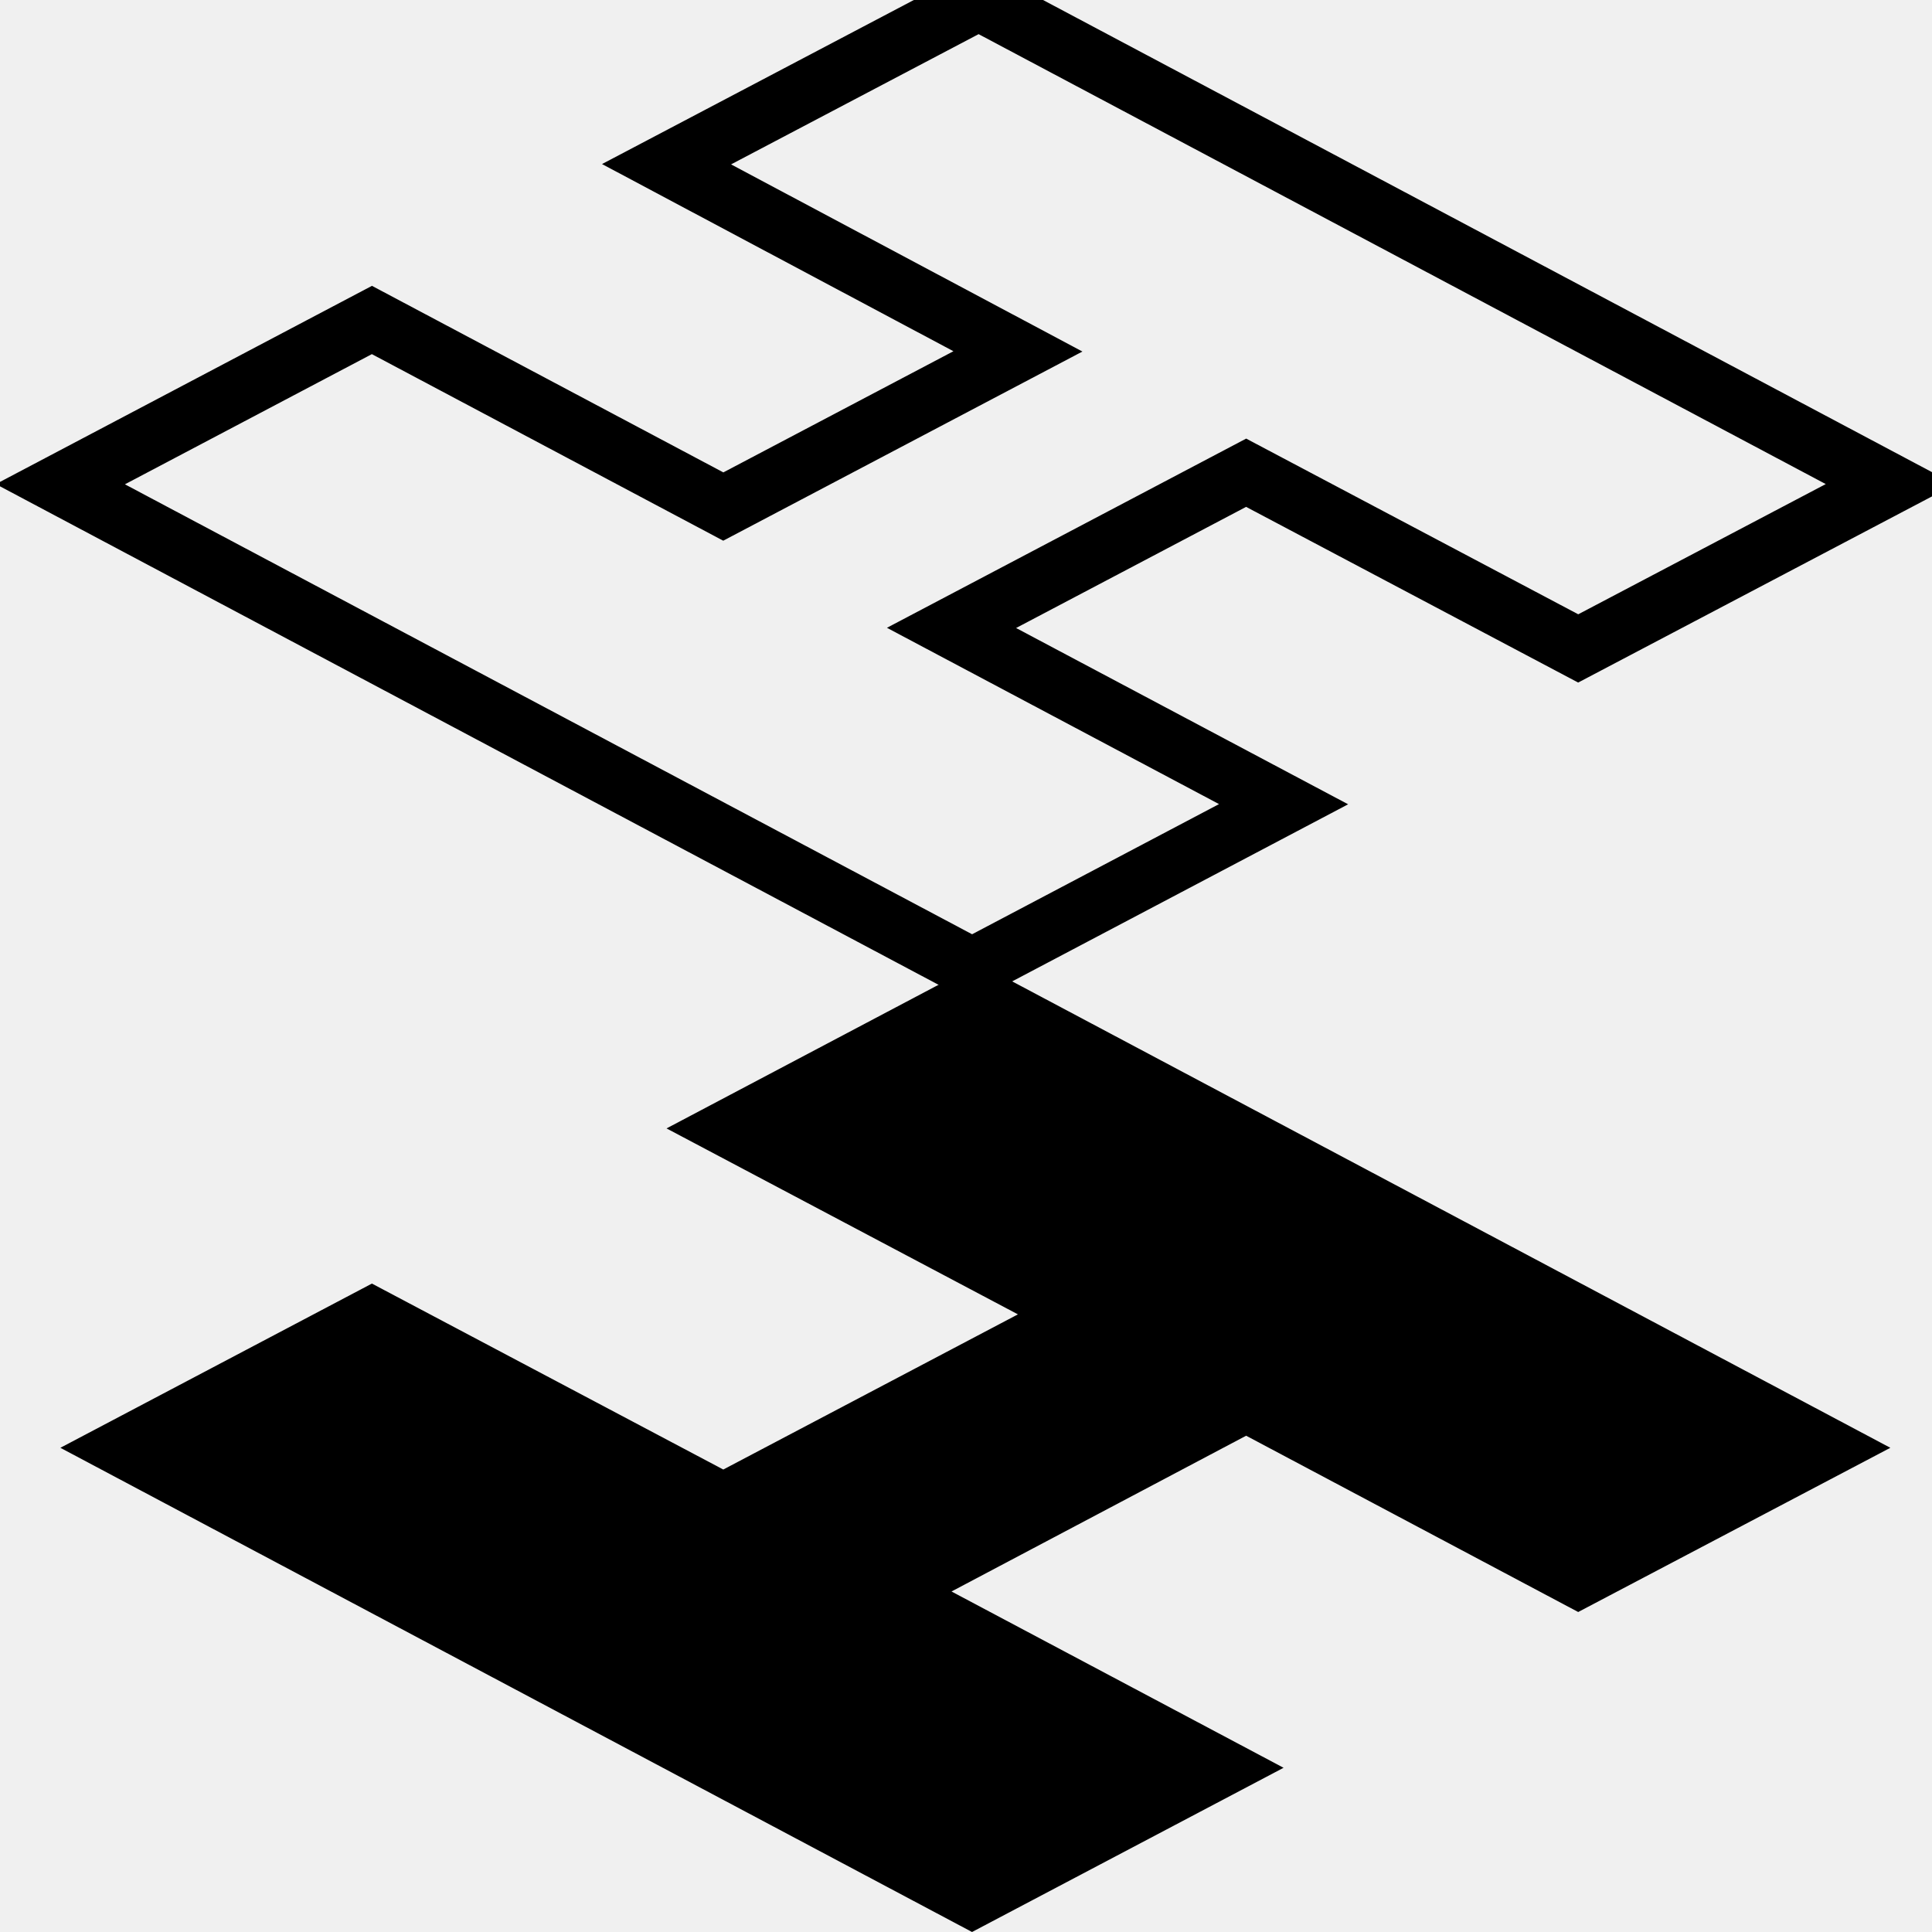
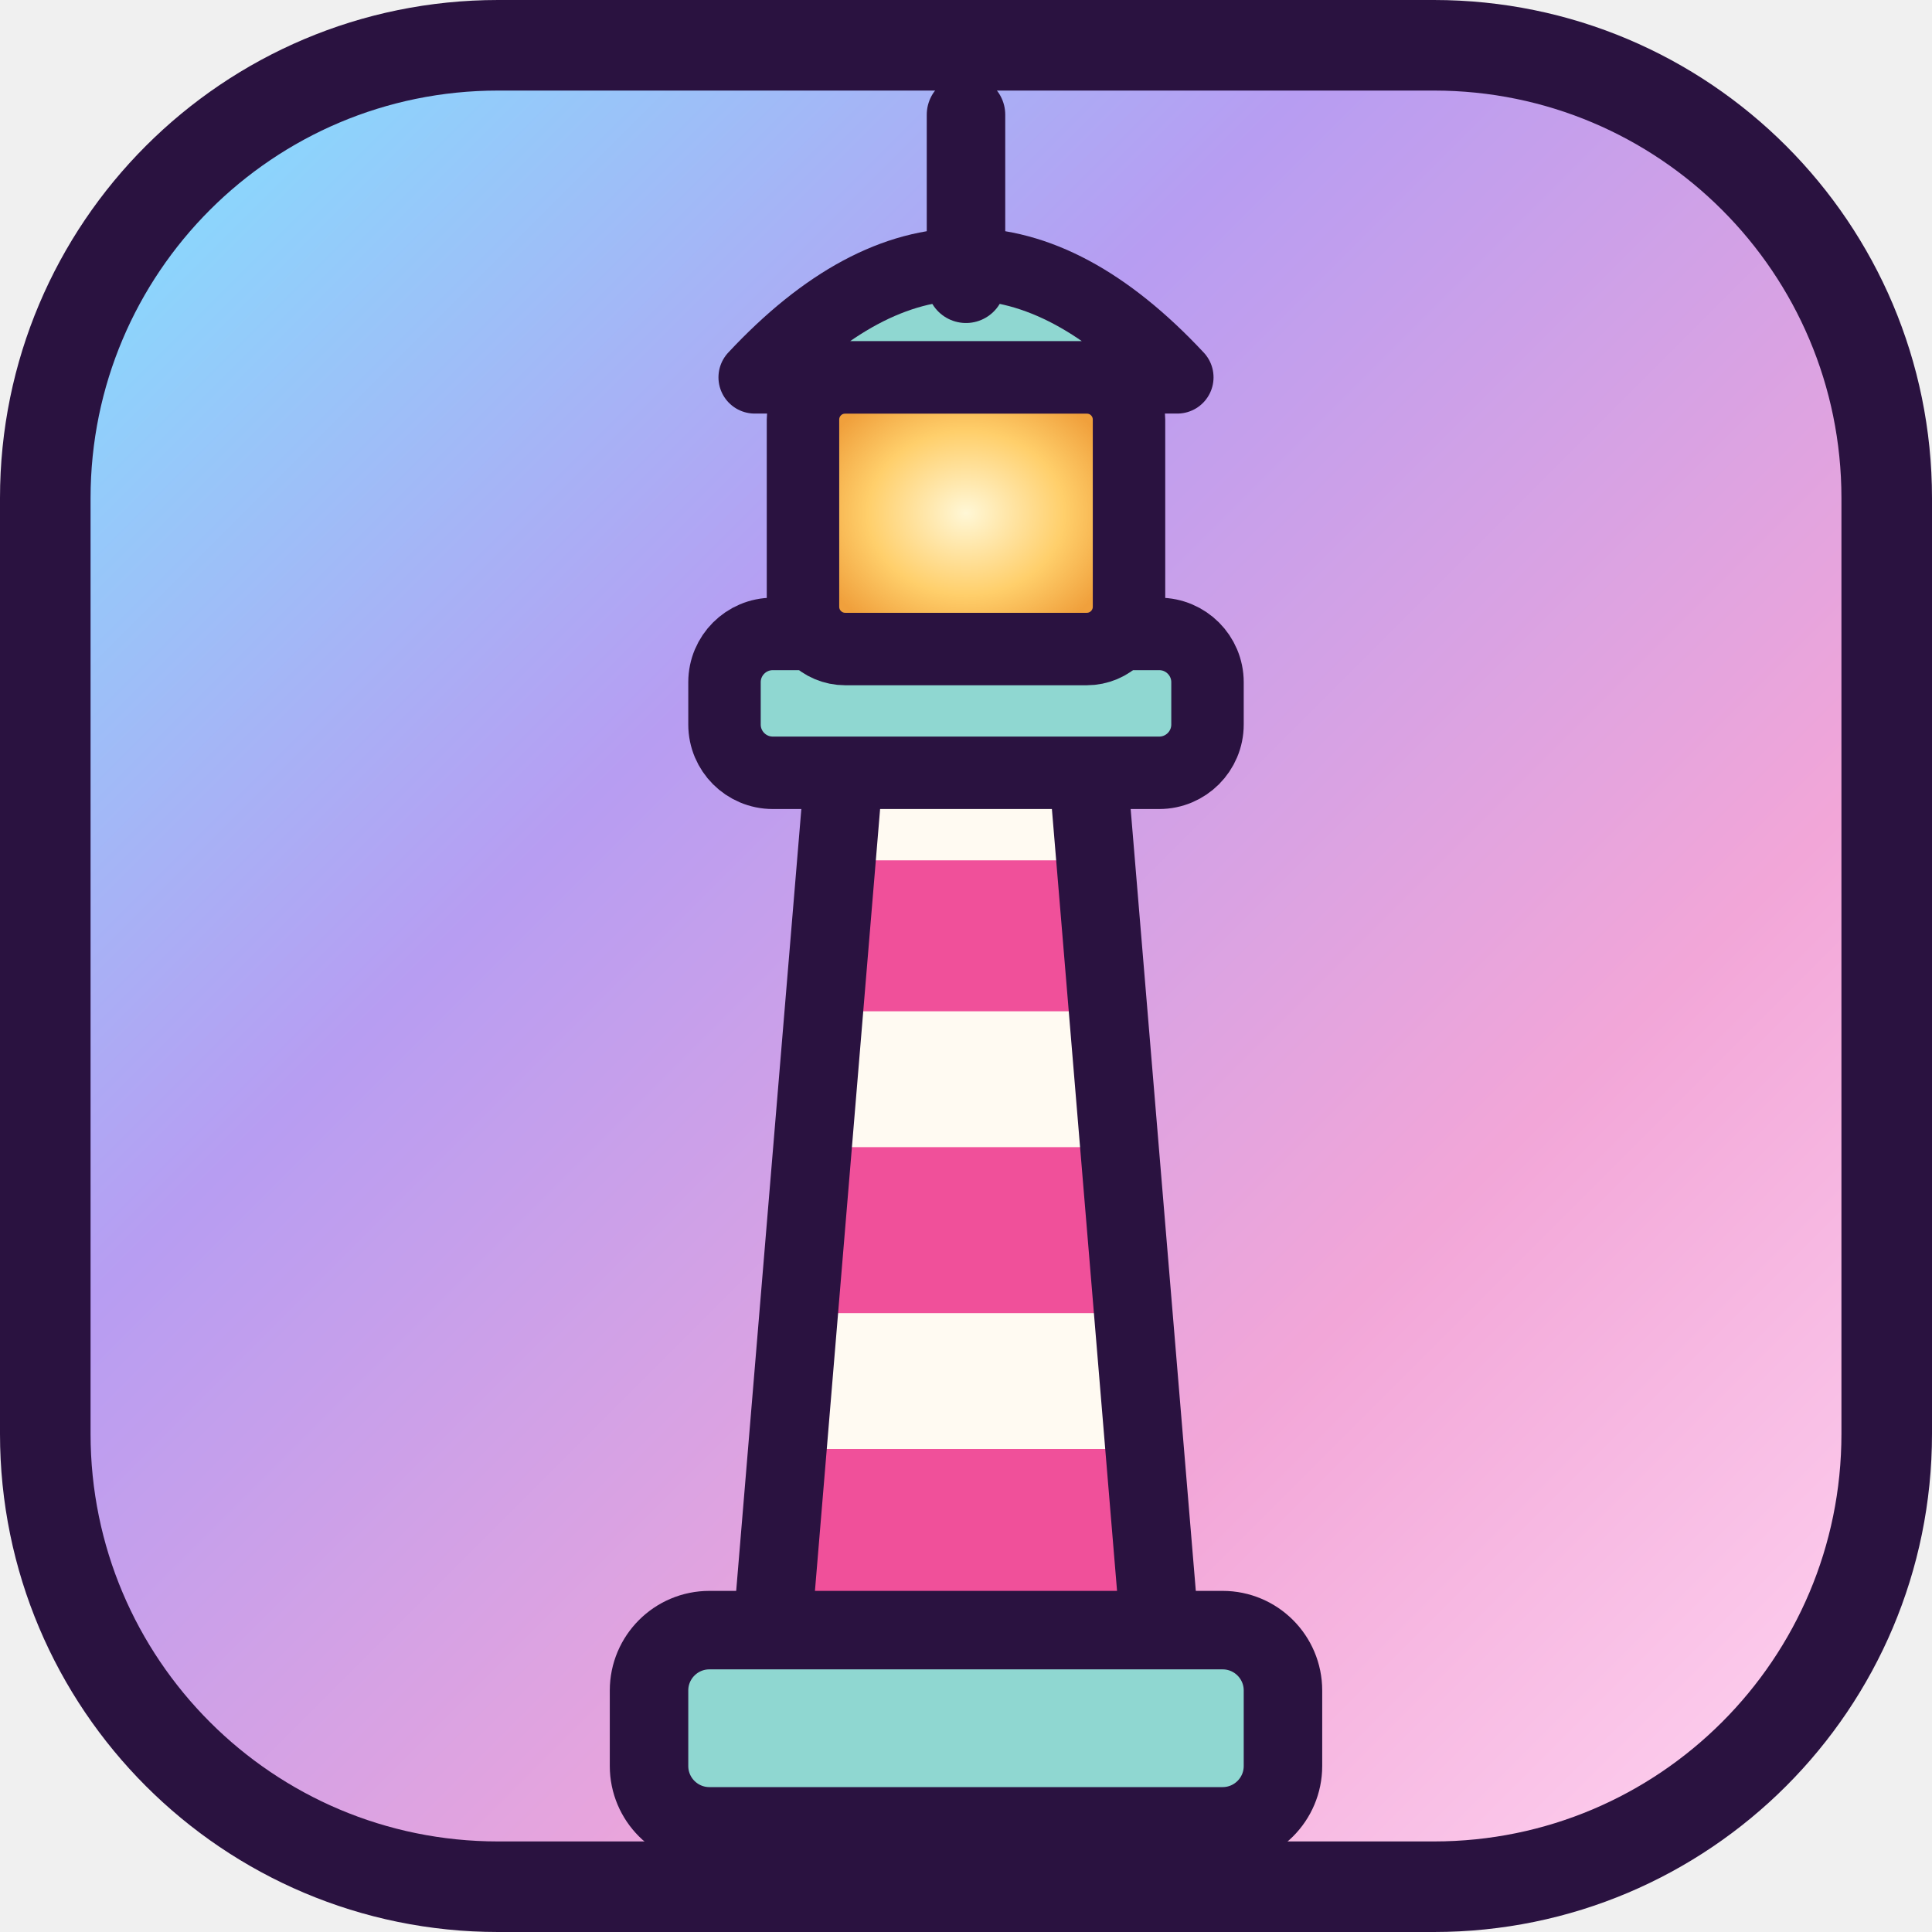
- <svg xmlns="http://www.w3.org/2000/svg" width="32" height="32" fill="none">
-   <style>
-     .stroke {
-       stroke: #000;
-     }
-     .fill {
-       fill: #000;
-     }
-     @media (prefers-color-scheme: dark) {
-       .stroke {
-         stroke: #fff;
-       }
-       .fill {
-         fill: #fff;
-       }
-     }
-   </style>
-   <path class="stroke" fill-rule="evenodd" d="M16.1 16.04 1 8.02 6.16 5.3l5.82 3.09 4.88-2.57-5.82-3.1L16.21 0l15.1 8.02-5.17 2.72-5.5-2.91-4.88 2.57 5.5 2.92-5.16 2.72Z" />
-   <path class="fill" fill-rule="evenodd" d="M16.1 32 1 23.98l5.16-2.72 5.82 3.08 4.88-2.57-5.82-3.08 5.17-2.73 15.1 8.02-5.17 2.72-5.5-2.92-4.88 2.58 5.5 2.92L16.1 32Z" />
+ <svg xmlns="http://www.w3.org/2000/svg" viewBox="0 0 64 64" width="64" height="64" role="img" aria-label="Stream Widget Shop">
+   <defs>
+     <linearGradient id="holo" x1="0" y1="0" x2="1" y2="1">
+       <stop offset="0%" stop-color="#7fe6ff" />
+       <stop offset="35%" stop-color="#b79df2" />
+       <stop offset="70%" stop-color="#f2a6d8" />
+       <stop offset="100%" stop-color="#ffd6f2" />
+     </linearGradient>
+     <radialGradient id="lamp" cx="50%" cy="50%" r="50%">
+       <stop offset="0%" stop-color="#fff7d6" />
+       <stop offset="60%" stop-color="#ffcf6b" />
+       <stop offset="100%" stop-color="#f0a03c" />
+     </radialGradient>
+     <clipPath id="tower">
+       <path d="M25.5 55 L28 25 h8 l2.5 30 z" />
+     </clipPath>
+   </defs>
+   <rect x="1.5" y="1.5" width="61" height="61" rx="15" fill="url(#holo)" stroke="#2a1240" stroke-width="3" />
+   <g>
+     <path d="M25.5 55 L28 25 h8 l2.5 30 z" fill="#fffaf2" />
+     <g clip-path="url(#tower)">
+       <rect x="24" y="28.5" width="16" height="5" fill="#f0509a" />
+       <rect x="24" y="38" width="16" height="5.5" fill="#f0509a" />
+       <rect x="24" y="48" width="16" height="6" fill="#f0509a" />
+     </g>
+     <path d="M25.5 55 L28 25 h8 l2.5 30 z" fill="none" stroke="#2a1240" stroke-width="2.6" stroke-linejoin="round" />
+   </g>
+   <rect x="24" y="21" width="16" height="4.6" rx="1.6" fill="#8fd7d1" stroke="#2a1240" stroke-width="2.4" stroke-linejoin="round" />
+   <rect x="26.6" y="12.5" width="10.8" height="9" rx="1.4" fill="url(#lamp)" stroke="#2a1240" stroke-width="2.4" stroke-linejoin="round" />
+   <path d="M25 12.5 q7 -7.5 14 0 z" fill="#8fd7d1" stroke="#2a1240" stroke-width="2.4" stroke-linejoin="round" />
+   <path d="M32 9.4 v-5.6" stroke="#2a1240" stroke-width="2.6" stroke-linecap="round" />
+   <rect x="21.5" y="54" width="21" height="6.5" rx="2" fill="#8fd7d1" stroke="#2a1240" stroke-width="2.6" stroke-linejoin="round" />
</svg>
